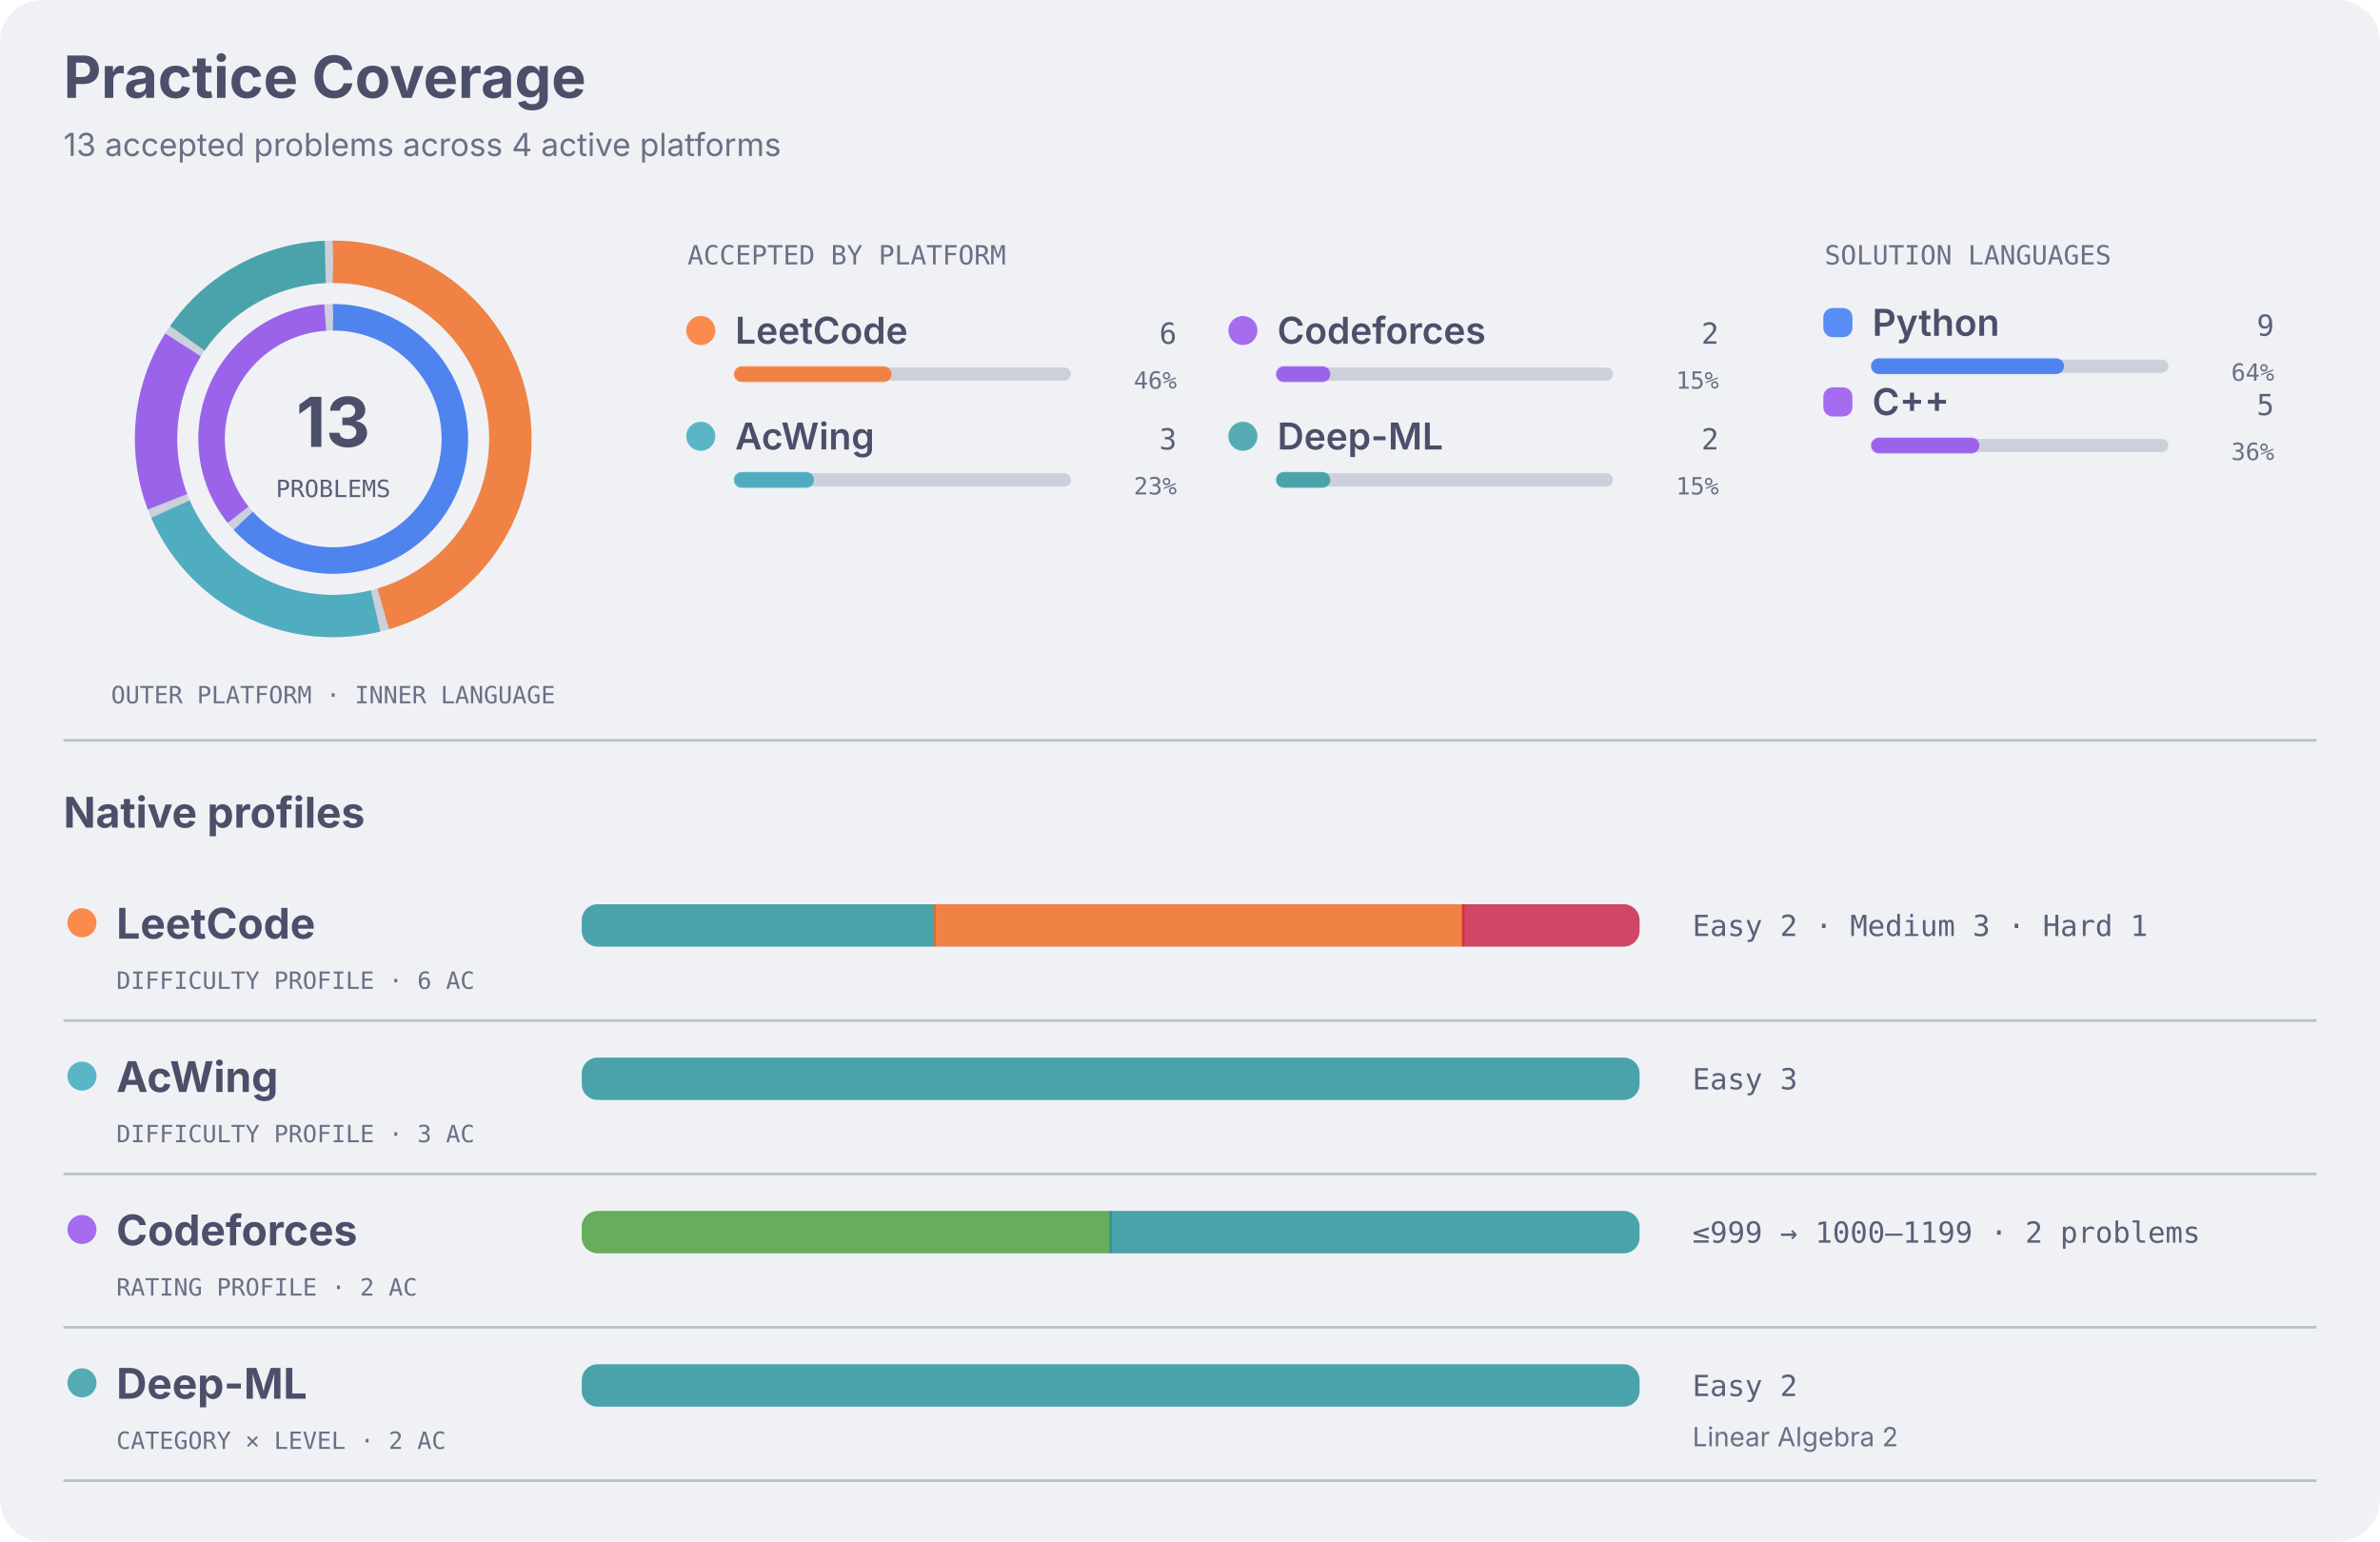
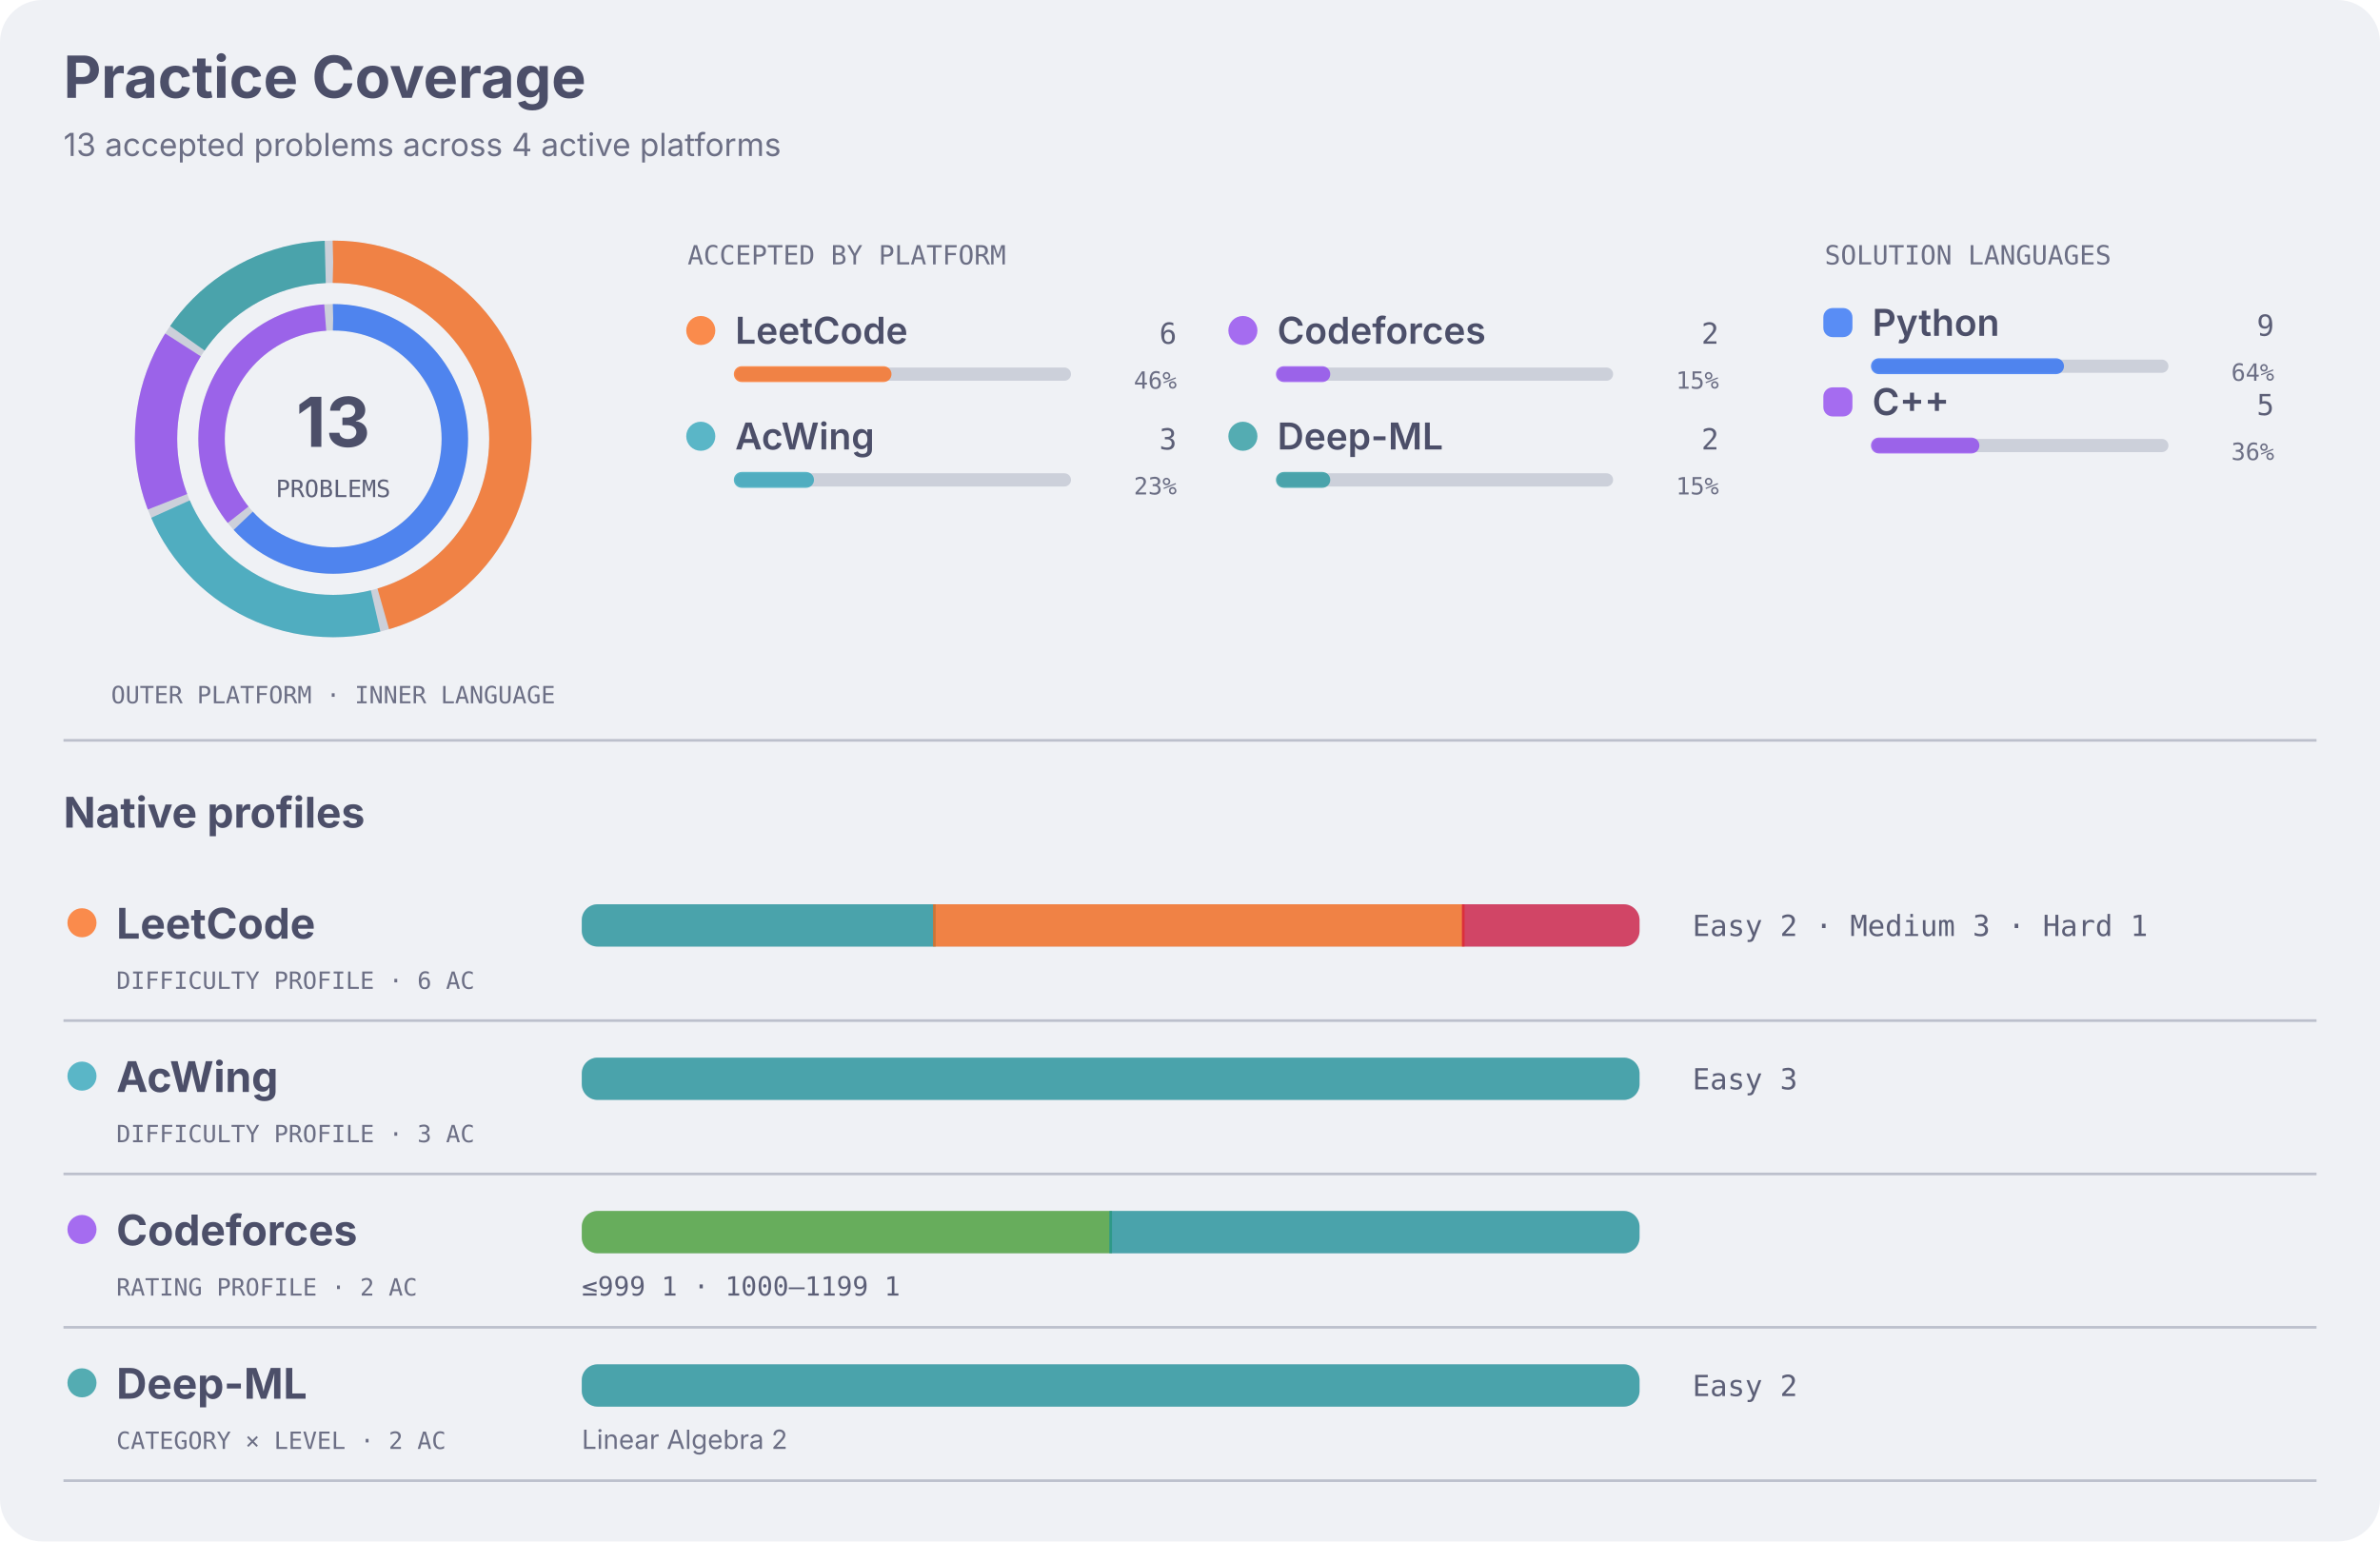
<svg xmlns="http://www.w3.org/2000/svg" width="900" height="583" viewBox="0 0 900 583" role="img" aria-labelledby="coverage-title coverage-desc">
  <style>
    .coverage-background { fill: #eff1f5; }
    .coverage-primary { fill: #4c4f69; }
    .coverage-secondary { fill: #5c5f77; }
    .coverage-muted { fill: #6c6f85; }
    .coverage-track { fill: #ccd0da; }
    .coverage-track-stroke { stroke: #ccd0da; }
    .coverage-divider { stroke: #bcc0cc; }
    .coverage-yellow { fill: #df8e1d; stroke: #df8e1d; }
    .coverage-blue { fill: #1e66f5; stroke: #1e66f5; }
    .coverage-sapphire { fill: #209fb5; stroke: #209fb5; }
    .coverage-mauve { fill: #8839ef; stroke: #8839ef; }
    .coverage-green { fill: #40a02b; stroke: #40a02b; }
    .coverage-peach { fill: #fe640b; stroke: #fe640b; }
    .coverage-red { fill: #d20f39; stroke: #d20f39; }
    .coverage-teal { fill: #179299; stroke: #179299; }
    .coverage-overlay { fill: #7c7f93; stroke: #7c7f93; }
    .coverage-accent { opacity: 0.72; }
    .coverage-empty { opacity: 0.32; }
    @media (prefers-color-scheme: dark) {
      .coverage-background { fill: #1e1e2e; }
      .coverage-primary { fill: #cdd6f4; }
      .coverage-secondary { fill: #bac2de; }
      .coverage-muted { fill: #a6adc8; }
      .coverage-track { fill: #313244; }
      .coverage-track-stroke { stroke: #313244; }
      .coverage-divider { stroke: #45475a; }
      .coverage-yellow { fill: #f9e2af; stroke: #f9e2af; }
      .coverage-blue { fill: #89b4fa; stroke: #89b4fa; }
      .coverage-sapphire { fill: #74c7ec; stroke: #74c7ec; }
      .coverage-mauve { fill: #cba6f7; stroke: #cba6f7; }
      .coverage-green { fill: #a6e3a1; stroke: #a6e3a1; }
      .coverage-peach { fill: #fab387; stroke: #fab387; }
      .coverage-red { fill: #f38ba8; stroke: #f38ba8; }
      .coverage-teal { fill: #94e2d5; stroke: #94e2d5; }
      .coverage-overlay { fill: #9399b2; stroke: #9399b2; }
      .coverage-accent { opacity: 1; }
      .coverage-empty { opacity: 0.45; }
    }
  </style>
  <rect class="coverage-background" width="900" height="583" rx="16" />
  <text class="coverage-primary" x="24" y="37" font-family="-apple-system,BlinkMacSystemFont,Segoe UI,sans-serif" font-size="22" font-weight="700">Practice Coverage</text>
  <text class="coverage-muted" x="24" y="59" font-family="-apple-system,BlinkMacSystemFont,Segoe UI,sans-serif" font-size="12">13 accepted problems across 4 active platforms</text>
  <circle class="coverage-track-stroke" cx="126" cy="166" r="67" fill="none" stroke-width="16" />
  <circle class="coverage-accent coverage-peach" cx="126" cy="166" r="67" style="fill:none" stroke-width="16" stroke-dasharray="191.30 229.68" stroke-dashoffset="-0.00" transform="rotate(-90 126 166)" data-ring="platform" data-segment="LeetCode" data-count="6">
    </circle>
  <circle class="coverage-accent coverage-sapphire" cx="126" cy="166" r="67" style="fill:none" stroke-width="16" stroke-dasharray="94.15 326.83" stroke-dashoffset="-194.30" transform="rotate(-90 126 166)" data-ring="platform" data-segment="AcWing" data-count="3">
    </circle>
  <circle class="coverage-accent coverage-mauve" cx="126" cy="166" r="67" style="fill:none" stroke-width="16" stroke-dasharray="61.77 359.21" stroke-dashoffset="-291.44" transform="rotate(-90 126 166)" data-ring="platform" data-segment="Codeforces" data-count="2">
    </circle>
  <circle class="coverage-accent coverage-teal" cx="126" cy="166" r="67" style="fill:none" stroke-width="16" stroke-dasharray="61.77 359.21" stroke-dashoffset="-356.21" transform="rotate(-90 126 166)" data-ring="platform" data-segment="Deep-ML" data-count="2">
    </circle>
  <circle class="coverage-track-stroke" cx="126" cy="166" r="46" fill="none" stroke-width="10" />
  <circle class="coverage-accent coverage-blue" cx="126" cy="166" r="46" style="fill:none" stroke-width="10" stroke-dasharray="182.80 106.22" stroke-dashoffset="-0.00" transform="rotate(-90 126 166)" data-ring="language" data-segment="Python" data-count="9">
    </circle>
  <circle class="coverage-accent coverage-mauve" cx="126" cy="166" r="46" style="fill:none" stroke-width="10" stroke-dasharray="100.22 188.80" stroke-dashoffset="-185.80" transform="rotate(-90 126 166)" data-ring="language" data-segment="C++" data-count="5">
    </circle>
  <text class="coverage-primary" x="126" y="169" text-anchor="middle" font-family="-apple-system,BlinkMacSystemFont,Segoe UI,sans-serif" font-size="26" font-weight="700">13</text>
  <text class="coverage-secondary" x="126" y="188" text-anchor="middle" font-family="ui-monospace,SFMono-Regular,Menlo,monospace" font-size="9">PROBLEMS</text>
  <text class="coverage-muted" x="126" y="266" text-anchor="middle" font-family="ui-monospace,SFMono-Regular,Menlo,monospace" font-size="9">OUTER PLATFORM · INNER LANGUAGE</text>
  <text class="coverage-muted" x="260" y="100" font-family="ui-monospace,SFMono-Regular,Menlo,monospace" font-size="10">ACCEPTED BY PLATFORM</text>
  <text class="coverage-muted" x="690" y="100" font-family="ui-monospace,SFMono-Regular,Menlo,monospace" font-size="10">SOLUTION LANGUAGES</text>
  <circle class="coverage-accent coverage-peach" cx="265" cy="125" r="5" />
  <text class="coverage-primary" x="278" y="130" font-family="-apple-system,BlinkMacSystemFont,Segoe UI,sans-serif" font-size="14" font-weight="600">LeetCode</text>
  <text class="coverage-secondary" x="445" y="130" text-anchor="end" font-family="ui-monospace,SFMono-Regular,Menlo,monospace" font-size="11">6</text>
  <rect class="coverage-track" x="278" y="139" width="127" height="5" rx="2.5" />
  <rect class="coverage-accent coverage-peach" x="278" y="139" width="58.62" height="5" rx="2.5" data-share="46.2" data-count="6">
    </rect>
  <text class="coverage-muted" x="445" y="147" text-anchor="end" font-family="ui-monospace,SFMono-Regular,Menlo,monospace" font-size="9">46%</text>
  <circle class="coverage-accent coverage-sapphire" cx="265" cy="165" r="5" />
  <text class="coverage-primary" x="278" y="170" font-family="-apple-system,BlinkMacSystemFont,Segoe UI,sans-serif" font-size="14" font-weight="600">AcWing</text>
  <text class="coverage-secondary" x="445" y="170" text-anchor="end" font-family="ui-monospace,SFMono-Regular,Menlo,monospace" font-size="11">3</text>
  <rect class="coverage-track" x="278" y="179" width="127" height="5" rx="2.5" />
  <rect class="coverage-accent coverage-sapphire" x="278" y="179" width="29.31" height="5" rx="2.5" data-share="23.1" data-count="3">
    </rect>
  <text class="coverage-muted" x="445" y="187" text-anchor="end" font-family="ui-monospace,SFMono-Regular,Menlo,monospace" font-size="9">23%</text>
  <circle class="coverage-accent coverage-mauve" cx="470" cy="125" r="5" />
  <text class="coverage-primary" x="483" y="130" font-family="-apple-system,BlinkMacSystemFont,Segoe UI,sans-serif" font-size="14" font-weight="600">Codeforces</text>
  <text class="coverage-secondary" x="650" y="130" text-anchor="end" font-family="ui-monospace,SFMono-Regular,Menlo,monospace" font-size="11">2</text>
  <rect class="coverage-track" x="483" y="139" width="127" height="5" rx="2.5" />
  <rect class="coverage-accent coverage-mauve" x="483" y="139" width="19.54" height="5" rx="2.5" data-share="15.4" data-count="2">
    </rect>
  <text class="coverage-muted" x="650" y="147" text-anchor="end" font-family="ui-monospace,SFMono-Regular,Menlo,monospace" font-size="9">15%</text>
  <circle class="coverage-accent coverage-teal" cx="470" cy="165" r="5" />
  <text class="coverage-primary" x="483" y="170" font-family="-apple-system,BlinkMacSystemFont,Segoe UI,sans-serif" font-size="14" font-weight="600">Deep-ML</text>
  <text class="coverage-secondary" x="650" y="170" text-anchor="end" font-family="ui-monospace,SFMono-Regular,Menlo,monospace" font-size="11">2</text>
  <rect class="coverage-track" x="483" y="179" width="127" height="5" rx="2.5" />
  <rect class="coverage-accent coverage-teal" x="483" y="179" width="19.54" height="5" rx="2.5" data-share="15.4" data-count="2">
    </rect>
  <text class="coverage-muted" x="650" y="187" text-anchor="end" font-family="ui-monospace,SFMono-Regular,Menlo,monospace" font-size="9">15%</text>
  <rect class="coverage-accent coverage-blue" x="690" y="117" width="10" height="10" rx="3" />
  <text class="coverage-primary" x="708" y="127" font-family="-apple-system,BlinkMacSystemFont,Segoe UI,sans-serif" font-size="14" font-weight="600">Python</text>
  <text class="coverage-secondary" x="860" y="127" text-anchor="end" font-family="ui-monospace,SFMono-Regular,Menlo,monospace" font-size="11">9</text>
  <rect class="coverage-track" x="708" y="136" width="112" height="5" rx="2.5" />
  <rect class="coverage-accent coverage-blue" x="708" y="136" width="72.00" height="5" rx="2.5" data-share="64.3" data-count="9">
    </rect>
  <text class="coverage-muted" x="860" y="144" text-anchor="end" font-family="ui-monospace,SFMono-Regular,Menlo,monospace" font-size="9">64%</text>
  <rect class="coverage-accent coverage-mauve" x="690" y="147" width="10" height="10" rx="3" />
  <text class="coverage-primary" x="708" y="157" font-family="-apple-system,BlinkMacSystemFont,Segoe UI,sans-serif" font-size="14" font-weight="600">C++</text>
  <text class="coverage-secondary" x="860" y="157" text-anchor="end" font-family="ui-monospace,SFMono-Regular,Menlo,monospace" font-size="11">5</text>
  <rect class="coverage-track" x="708" y="166" width="112" height="5" rx="2.5" />
  <rect class="coverage-accent coverage-mauve" x="708" y="166" width="40.00" height="5" rx="2.5" data-share="35.7" data-count="5">
    </rect>
  <text class="coverage-muted" x="860" y="174" text-anchor="end" font-family="ui-monospace,SFMono-Regular,Menlo,monospace" font-size="9">36%</text>
  <line class="coverage-divider" x1="24" y1="280" x2="876" y2="280" />
  <text class="coverage-primary" x="24" y="313" font-family="-apple-system,BlinkMacSystemFont,Segoe UI,sans-serif" font-size="16" font-weight="700">Native profiles</text>
  <circle class="coverage-accent coverage-peach" cx="31" cy="349" r="5" />
  <text class="coverage-primary" x="44" y="355" font-family="-apple-system,BlinkMacSystemFont,Segoe UI,sans-serif" font-size="16" font-weight="650">LeetCode</text>
  <text class="coverage-muted" x="44" y="374" font-family="ui-monospace,SFMono-Regular,Menlo,monospace" font-size="9">DIFFICULTY PROFILE · 6 AC</text>
  <rect class="coverage-track" x="220" y="342" width="400" height="16" rx="6" />
  <clipPath id="leetcode-profile-clip">
    <rect x="220" y="342" width="400" height="16" rx="6" />
  </clipPath>
  <rect x="220.00" y="342" width="133.33" height="16" class="coverage-accent coverage-teal" clip-path="url(#leetcode-profile-clip)" data-profile="leetcode" data-segment="Easy" data-count="2">
    </rect>
  <rect x="353.33" y="342" width="200.00" height="16" class="coverage-accent coverage-peach" clip-path="url(#leetcode-profile-clip)" data-profile="leetcode" data-segment="Medium" data-count="3">
    </rect>
  <rect x="553.33" y="342" width="66.67" height="16" class="coverage-accent coverage-red" clip-path="url(#leetcode-profile-clip)" data-profile="leetcode" data-segment="Hard" data-count="1">
    </rect>
  <text class="coverage-secondary" x="640" y="354" font-family="ui-monospace,SFMono-Regular,Menlo,monospace" font-size="11">Easy 2 · Medium 3 · Hard 1</text>
  <line class="coverage-divider" x1="24" y1="386" x2="876" y2="386" />
  <circle class="coverage-accent coverage-sapphire" cx="31" cy="407" r="5" />
  <text class="coverage-primary" x="44" y="413" font-family="-apple-system,BlinkMacSystemFont,Segoe UI,sans-serif" font-size="16" font-weight="650">AcWing</text>
  <text class="coverage-muted" x="44" y="432" font-family="ui-monospace,SFMono-Regular,Menlo,monospace" font-size="9">DIFFICULTY PROFILE · 3 AC</text>
  <rect class="coverage-track" x="220" y="400" width="400" height="16" rx="6" />
  <clipPath id="acwing-profile-clip">
    <rect x="220" y="400" width="400" height="16" rx="6" />
  </clipPath>
  <rect x="220.00" y="400" width="400.00" height="16" class="coverage-accent coverage-teal" clip-path="url(#acwing-profile-clip)" data-profile="acwing" data-segment="Easy" data-count="3">
    </rect>
  <text class="coverage-secondary" x="640" y="412" font-family="ui-monospace,SFMono-Regular,Menlo,monospace" font-size="11">Easy 3</text>
  <line class="coverage-divider" x1="24" y1="444" x2="876" y2="444" />
  <circle class="coverage-accent coverage-mauve" cx="31" cy="465" r="5" />
  <text class="coverage-primary" x="44" y="471" font-family="-apple-system,BlinkMacSystemFont,Segoe UI,sans-serif" font-size="16" font-weight="650">Codeforces</text>
  <text class="coverage-muted" x="44" y="490" font-family="ui-monospace,SFMono-Regular,Menlo,monospace" font-size="9">RATING PROFILE · 2 AC</text>
  <rect class="coverage-track" x="220" y="458" width="400" height="16" rx="6" />
  <clipPath id="codeforces-profile-clip">
    <rect x="220" y="458" width="400" height="16" rx="6" />
  </clipPath>
  <rect x="220.00" y="458" width="200.00" height="16" class="coverage-accent coverage-green" clip-path="url(#codeforces-profile-clip)" data-profile="codeforces" data-segment="≤999" data-count="1">
    </rect>
  <rect x="420.00" y="458" width="200.00" height="16" class="coverage-accent coverage-teal" clip-path="url(#codeforces-profile-clip)" data-profile="codeforces" data-segment="1000–1199" data-count="1">
    </rect>
-   <text class="coverage-secondary" x="640" y="470" font-family="ui-monospace,SFMono-Regular,Menlo,monospace" font-size="11">≤999 → 1000–1199 · 2 problems</text>
+   <text class="coverage-secondary" x="220" y="490" font-family="ui-monospace,SFMono-Regular,Menlo,monospace" font-size="10">≤999 1 · 1000–1199 1</text>
  <line class="coverage-divider" x1="24" y1="502" x2="876" y2="502" />
  <circle class="coverage-accent coverage-teal" cx="31" cy="523" r="5" />
  <text class="coverage-primary" x="44" y="529" font-family="-apple-system,BlinkMacSystemFont,Segoe UI,sans-serif" font-size="16" font-weight="650">Deep-ML</text>
  <text class="coverage-muted" x="44" y="548" font-family="ui-monospace,SFMono-Regular,Menlo,monospace" font-size="9">CATEGORY × LEVEL · 2 AC</text>
  <rect class="coverage-track" x="220" y="516" width="400" height="16" rx="6" />
  <clipPath id="deep-ml-profile-clip">
    <rect x="220" y="516" width="400" height="16" rx="6" />
  </clipPath>
  <rect x="220.00" y="516" width="400.00" height="16" class="coverage-accent coverage-teal" clip-path="url(#deep-ml-profile-clip)" data-profile="deep-ml" data-segment="Easy" data-count="2">
    </rect>
  <text class="coverage-secondary" x="640" y="528" font-family="ui-monospace,SFMono-Regular,Menlo,monospace" font-size="11">Easy 2</text>
-   <text class="coverage-muted" x="640" y="547" font-family="-apple-system,BlinkMacSystemFont,Segoe UI,sans-serif" font-size="10">Linear Algebra 2</text>
+   <text class="coverage-muted" x="220" y="548" font-family="-apple-system,BlinkMacSystemFont,Segoe UI,sans-serif" font-size="10">Linear Algebra 2</text>
  <line class="coverage-divider" x1="24" y1="560" x2="876" y2="560" />
</svg>
